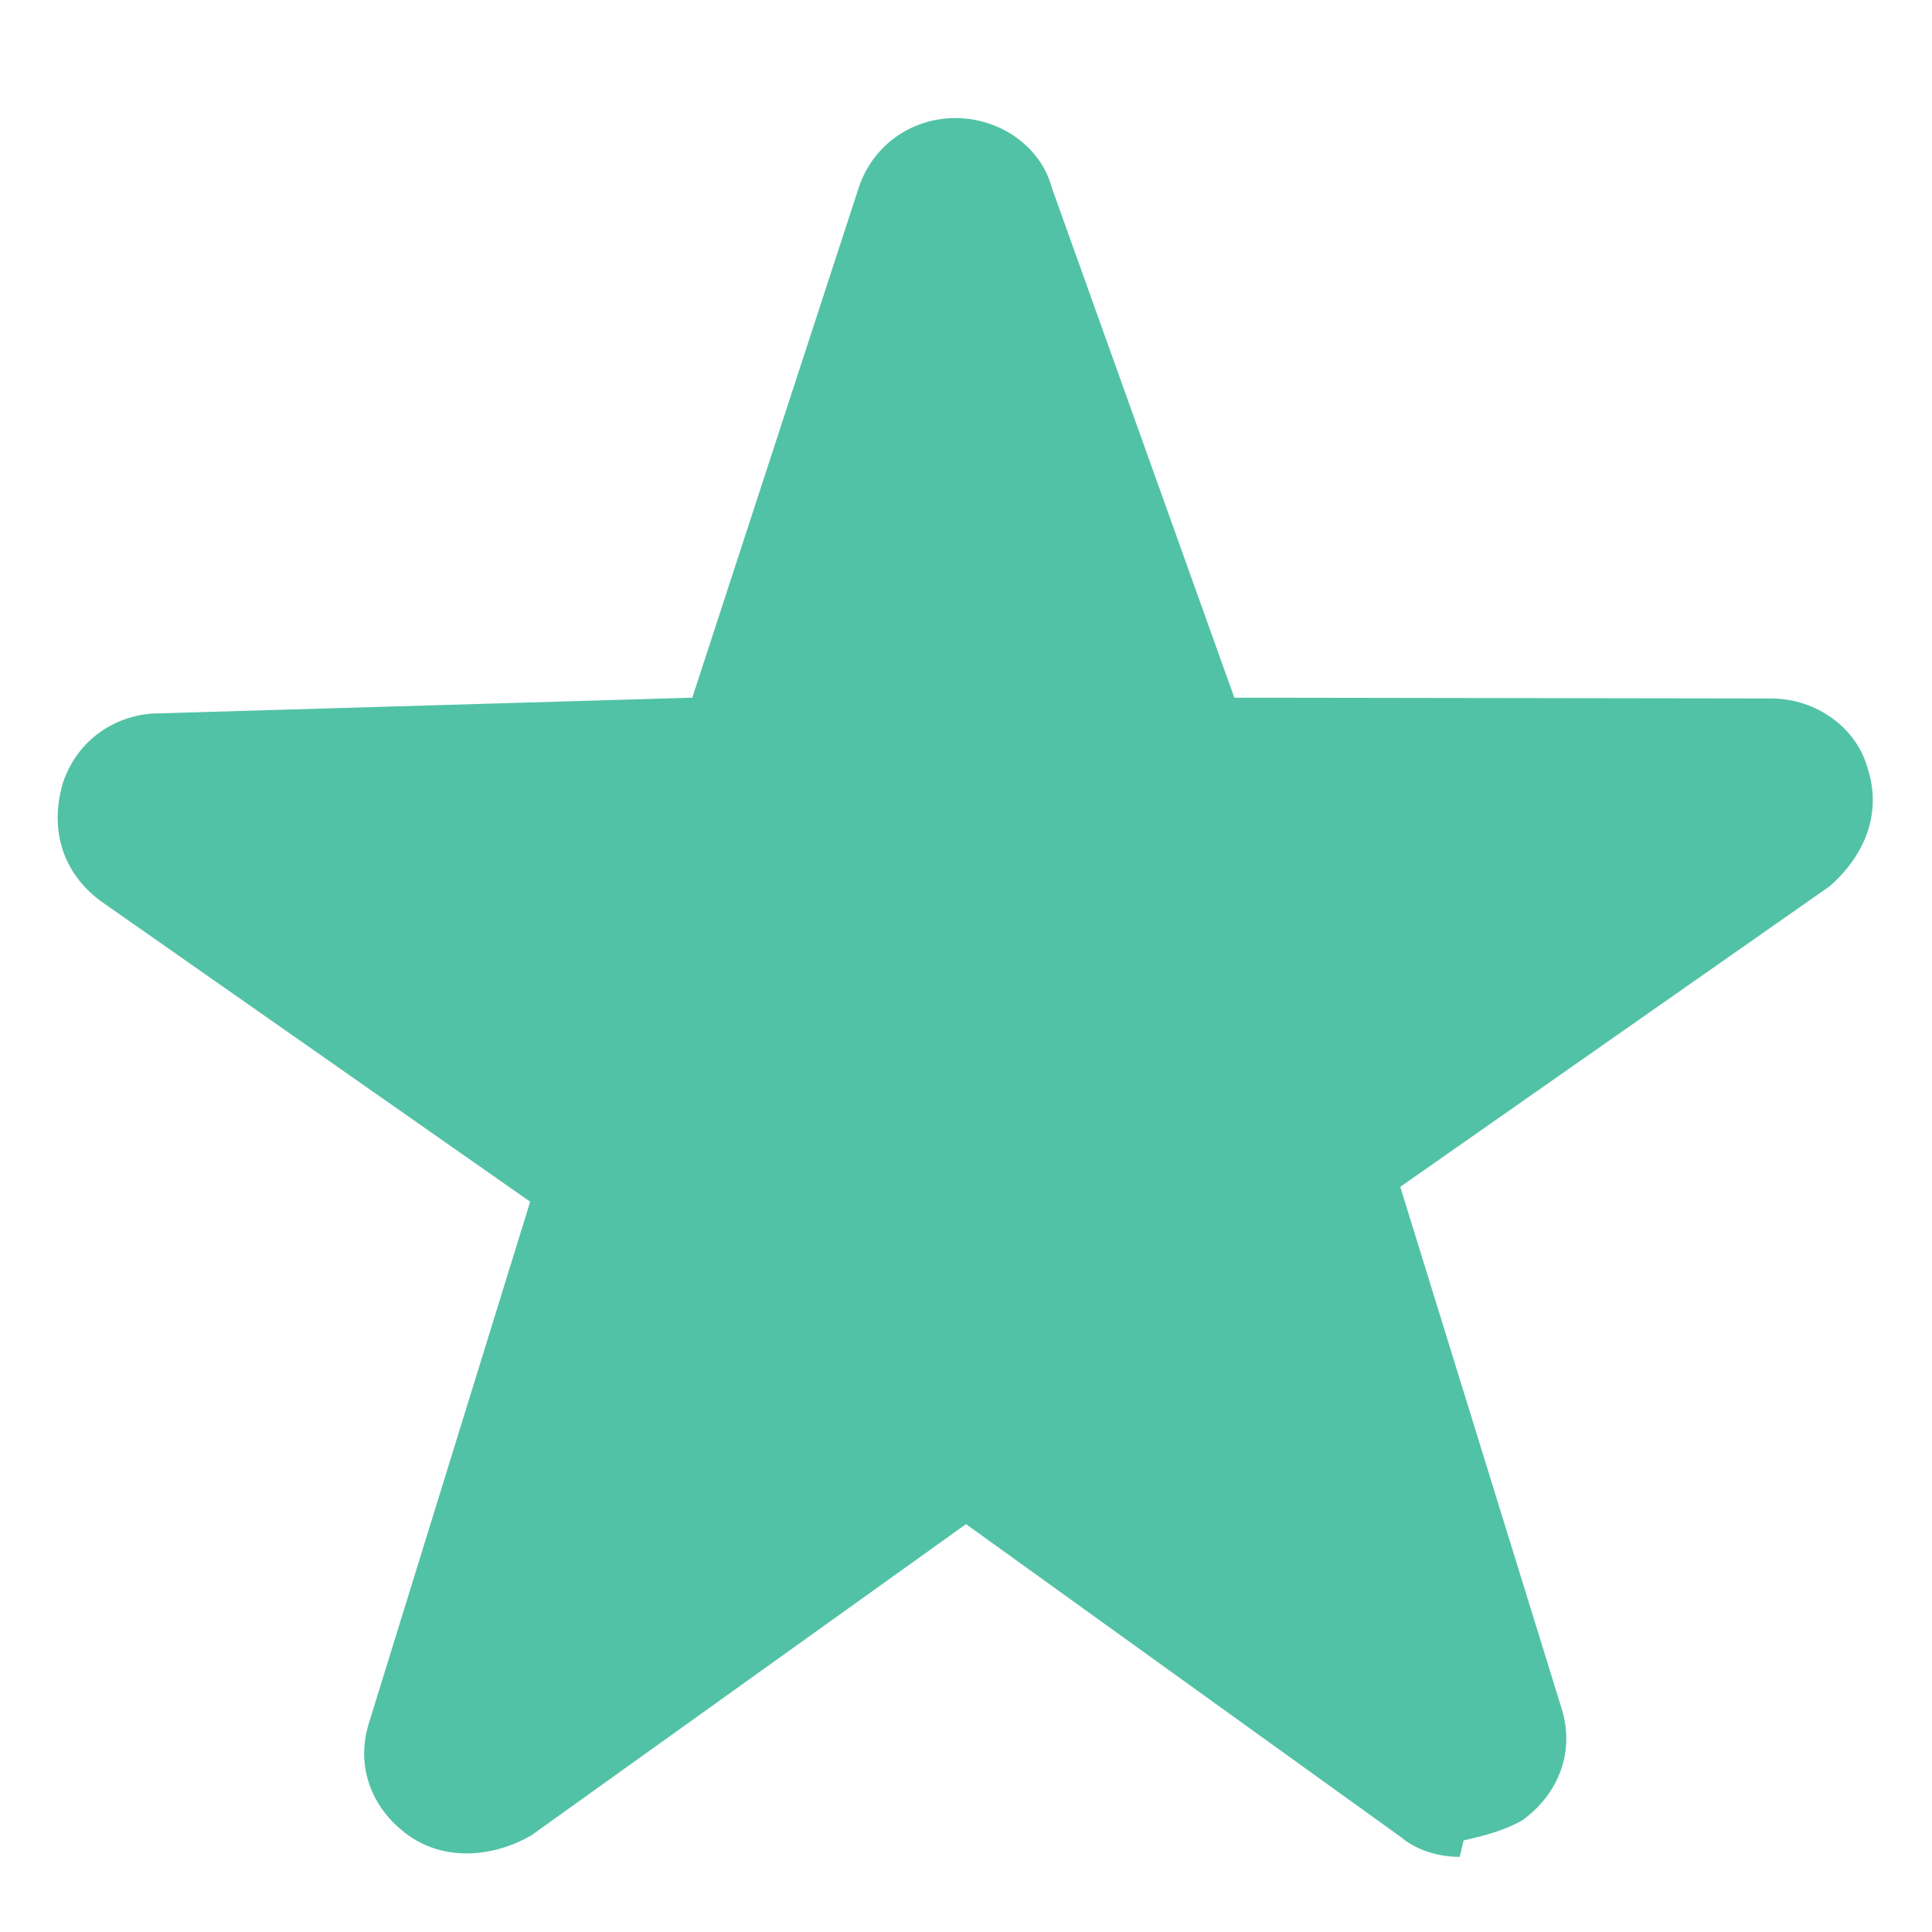
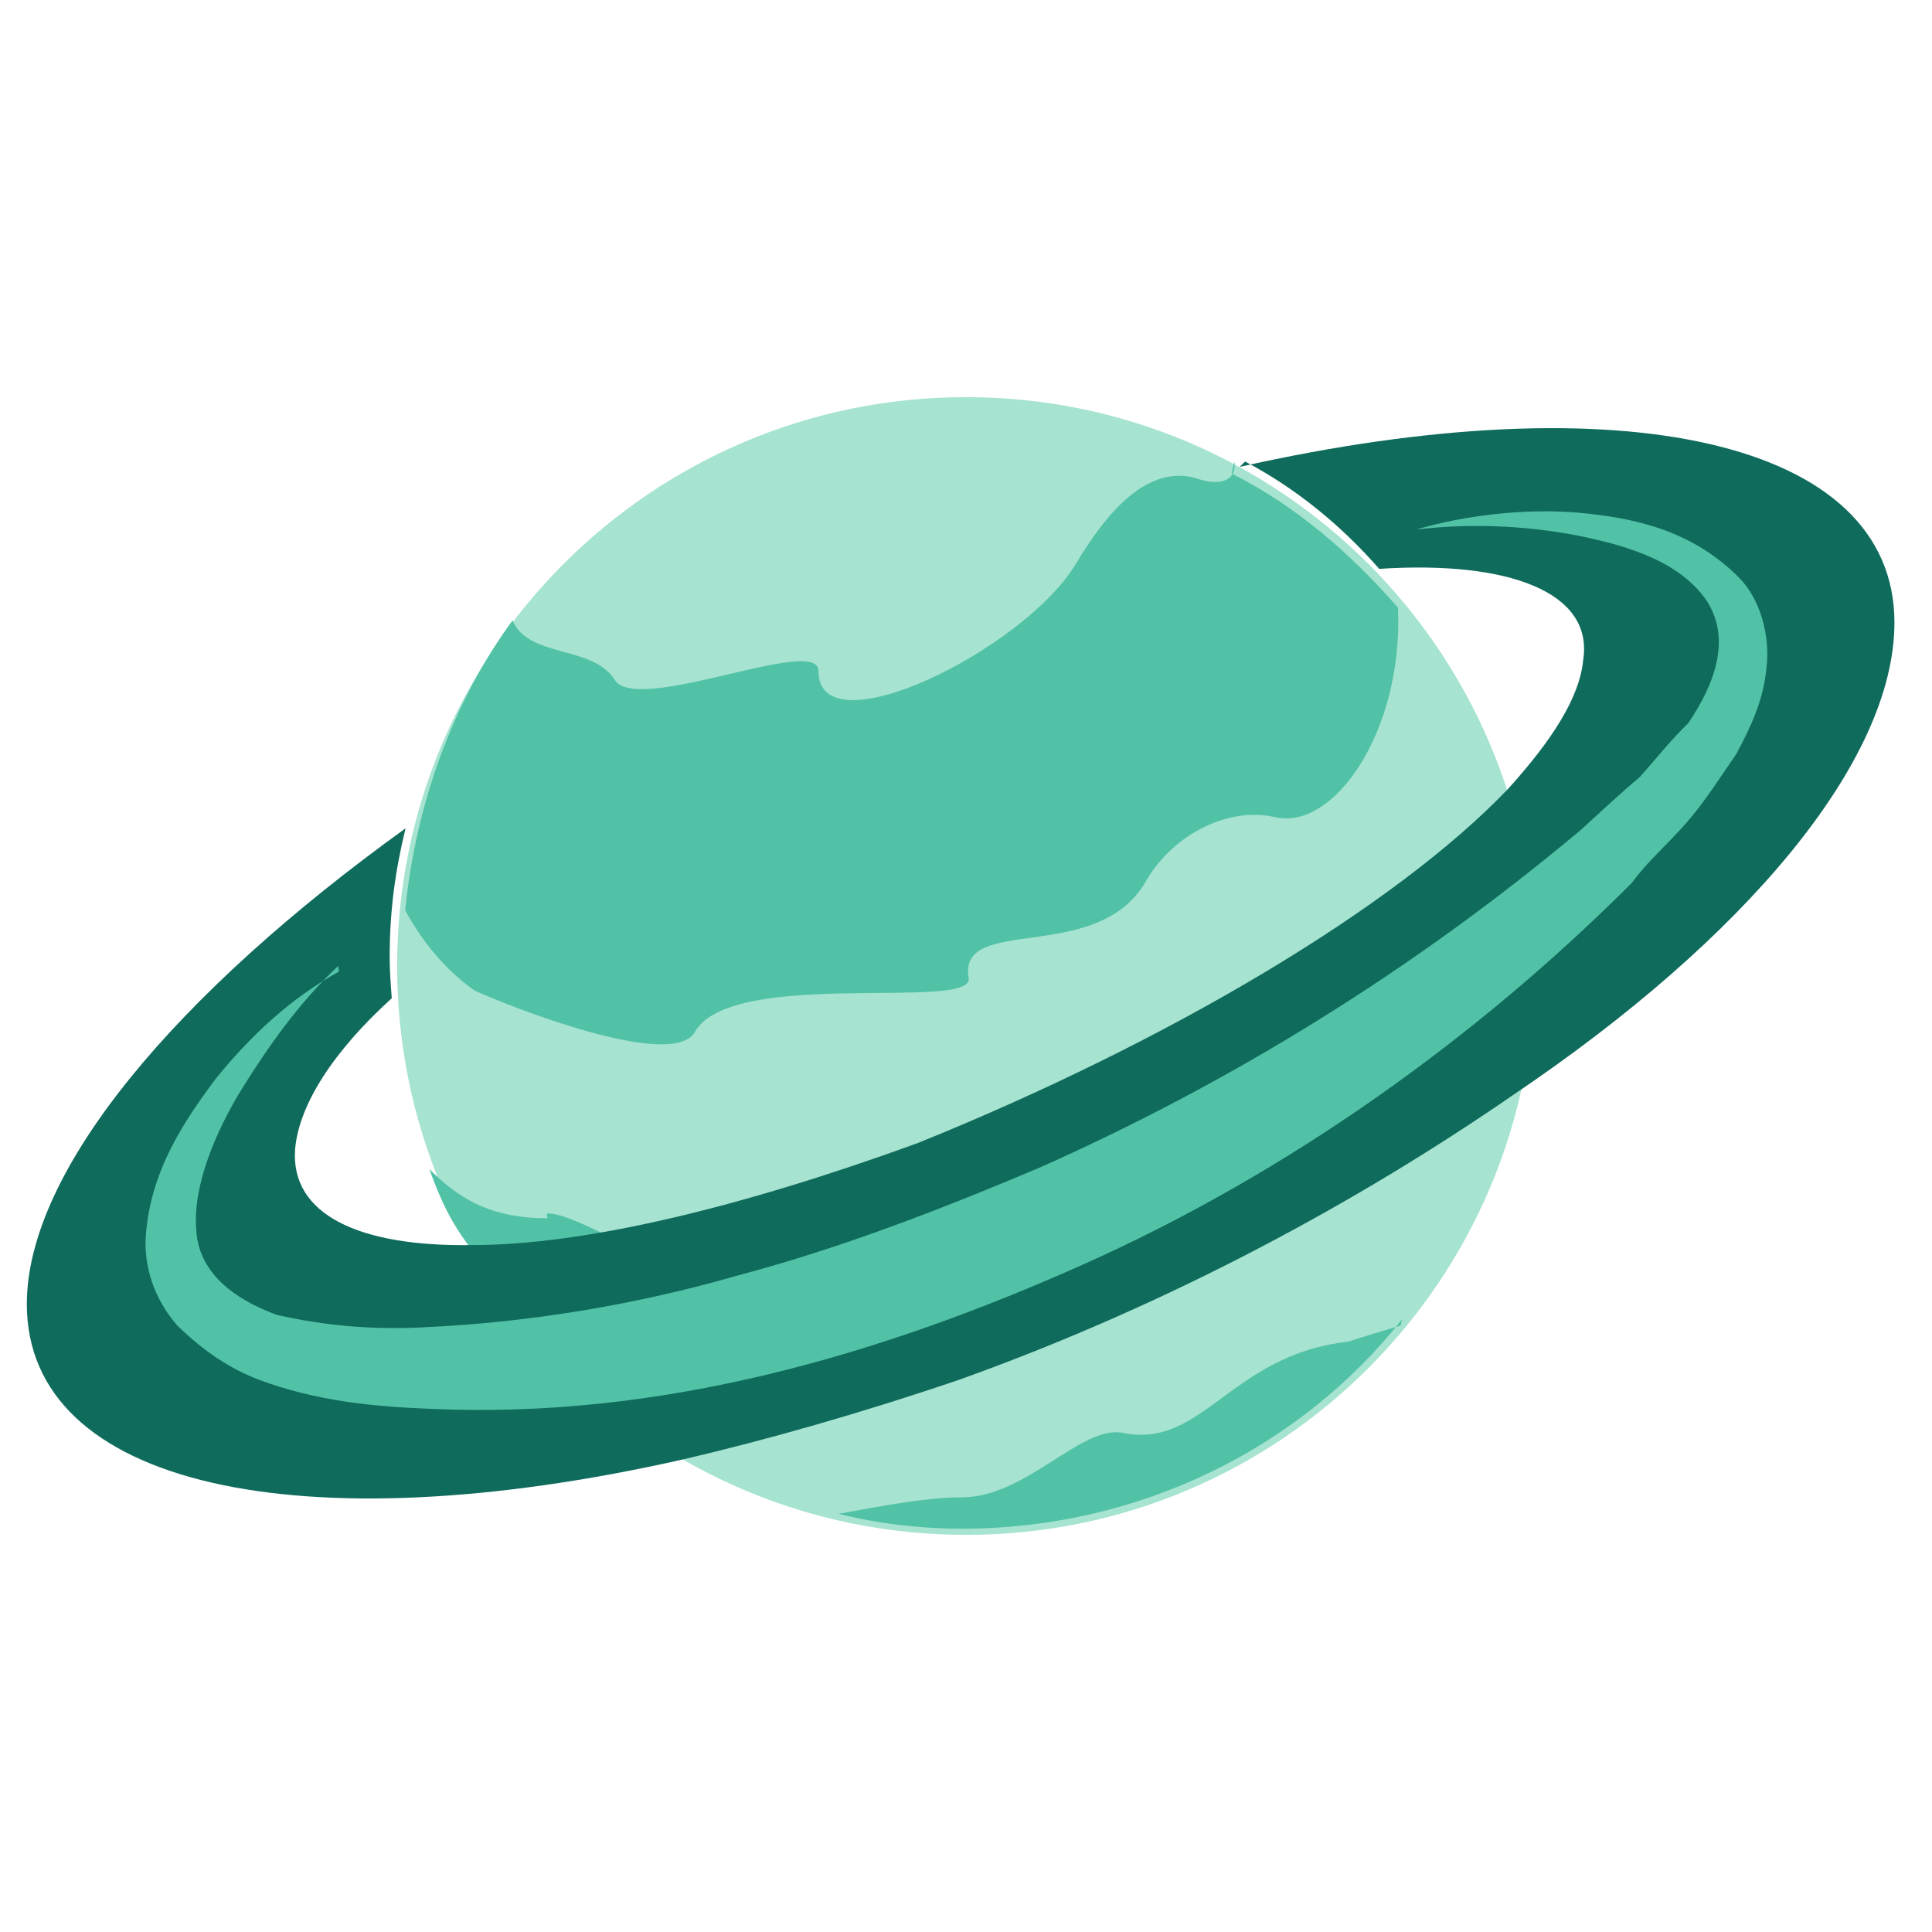
<svg xmlns="http://www.w3.org/2000/svg" fill="#0f6b5c" viewBox="0 0 36 36">
-   <path fill="#52c2a6" d="M27.2 34.6c-.404 0-.806-.124-1.1-.371L18 28.4l-8.1 5.8c-.693.4-1.6.496-2.3-.008-.689-.499-.979-1.3-.721-2.1l3.0-9.7-8.0-5.6c-.685-.505-.97-1.3-.708-2.2.264-.808 1.0-1.3 1.8-1.3L12.9 13l3.1-9.5c.268-.809 1.0-1.3 1.8-1.3.851 0 1.6.545 1.8 1.3L23 13l10.0.015c.853.0 1.6.556 1.8 1.3.263.8-.022 1.6-.708 2.2l-8.0 5.6 3.0 9.7c.26.8-.033 1.6-.72 2.1-.347.2-.753.3-1.1.379z" />
+   <circle fill="#a6e3d0" cx="18" cy="18" r="10.6" />
+   <path fill="#52c2a6" d="M10.2 22.7c-.985.0-1.6-.308-2.2-.917.2.557.4 1.0.788 1.5.771.2 1.5.41 2.5-.272-.463-.227-.88-.415-1.1-.399zM23.0 8.6c.045.3-.187.5-.75.3-.955-.232-1.7.776-2.2 1.6-.947 1.6-4.8 3.5-4.8 2.0-.001-.679-3.4.843-3.8.161-.417-.644-1.6-.396-1.9-1.1-1.1 1.5-1.8 3.4-2.0 5.4.377.7.864 1.2 1.3 1.5.66.3 3.7 1.5 4.1.763.7-1.2 5.2-.373 5.1-1.0-.205-1.2 2.4-.23 3.3-1.8.482-.843 1.5-1.4 2.4-1.2 1.1.271 2.4-1.6 2.3-3.9-.871-1.0-1.9-1.9-3.1-2.5zm3.1 16.1c-.338.1-.671.2-.975.3-2.2.243-2.7 2.0-4.2 1.7-.777-.156-1.8 1.2-3.0 1.2-.611.0-1.4.141-2.3.308.7.175 1.5.277 2.3.277 3.3 0 6.3-1.5 8.2-3.9z" />
+   <path fill="#0f6b5c" d="M23.2 8.6c.953.5 1.8 1.2 2.5 2.0 2.4-.157 4.0.429 3.8 1.7-.066.7-.585 1.5-1.4 2.4-2.1 2.2-6.3 4.7-11.0 6.6-3.3 1.2-6.2 1.9-8.3 1.9-2.1.035-3.4-.563-3.3-1.8.076-.815.7-1.8 1.8-2.8-.019-.255-.039-.507-.039-.765 0-.848.1-1.6.296-2.4C3.3 18.5.5 21.8.5 24.3c0 3.4 5.1 4.5 12.2 2.9 1.6-.371 3.4-.886 5.2-1.5 3.9-1.4 7.4-3.3 10.3-5.3 4.3-2.9 7.1-6.2 7.1-8.8 0-3.4-5.1-4.5-12.2-2.9z" />
+   <path fill="#52c2a6" d="M6.3 18.0c-.742.7-1.3 1.5-1.8 2.3-.49.8-.907 1.8-.844 2.6.035.8.682 1.3 1.5 1.6.874.2 1.8.287 2.8.229 1.9-.089 3.9-.415 5.8-.965 1.9-.505 3.7-1.2 5.6-2.0 3.6-1.6 7.0-3.7 10.1-6.3.368-.333.7-.649 1.1-.986.3-.337.6-.713.9-1.0.522-.768.8-1.6.335-2.3-.49-.696-1.4-1.0-2.4-1.2-.981-.187-2.0-.23-3.0-.111.9-.265 2.0-.395 3.0-.316 1.0.092 2.1.3 3.0 1.2.41.4.599 1.1.524 1.7-.057.6-.293 1.1-.563 1.6-.278.4-.59.9-.945 1.3-.352.4-.709.7-1.0 1.1-2.9 2.9-6.4 5.4-10.2 7.1-3.8 1.7-7.9 2.9-12.2 2.7-1.0-.04-2.1-.133-3.2-.548-.534-.209-1.0-.517-1.5-1.0-.429-.49-.635-1.1-.589-1.7.098-1.2.704-2.1 1.3-2.9.664-.819 1.4-1.5 2.3-2.0z" />
</svg>
